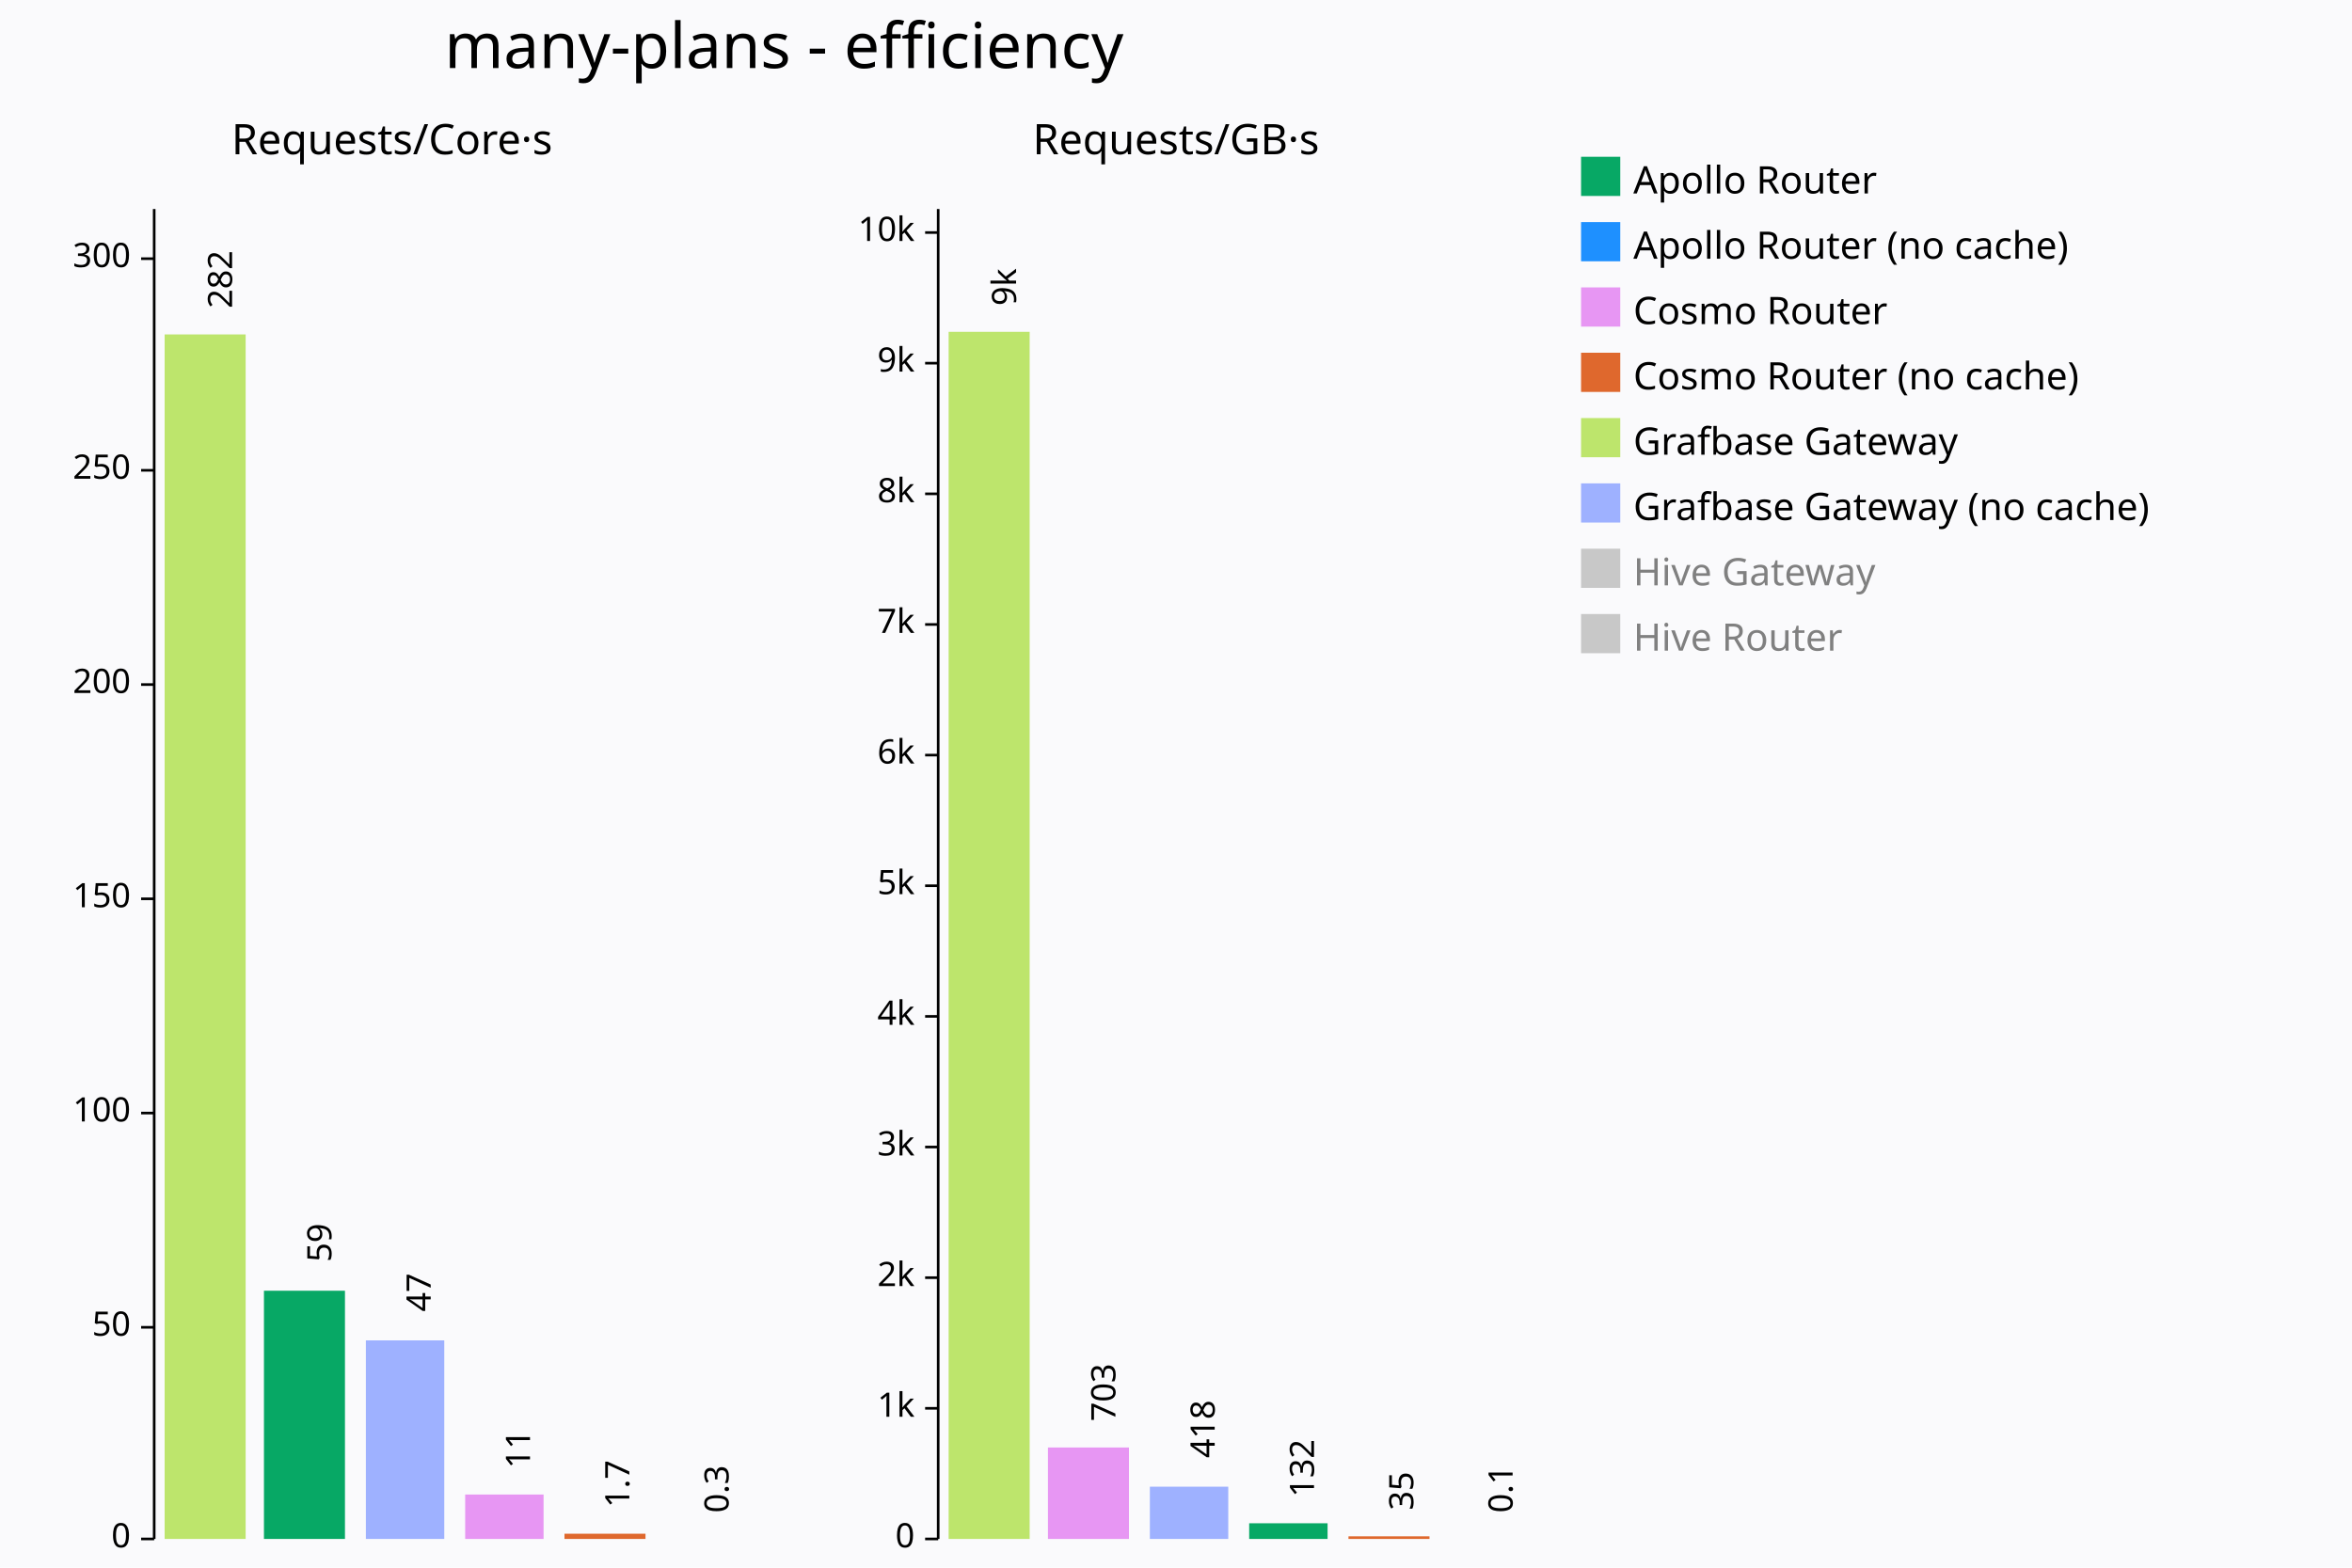
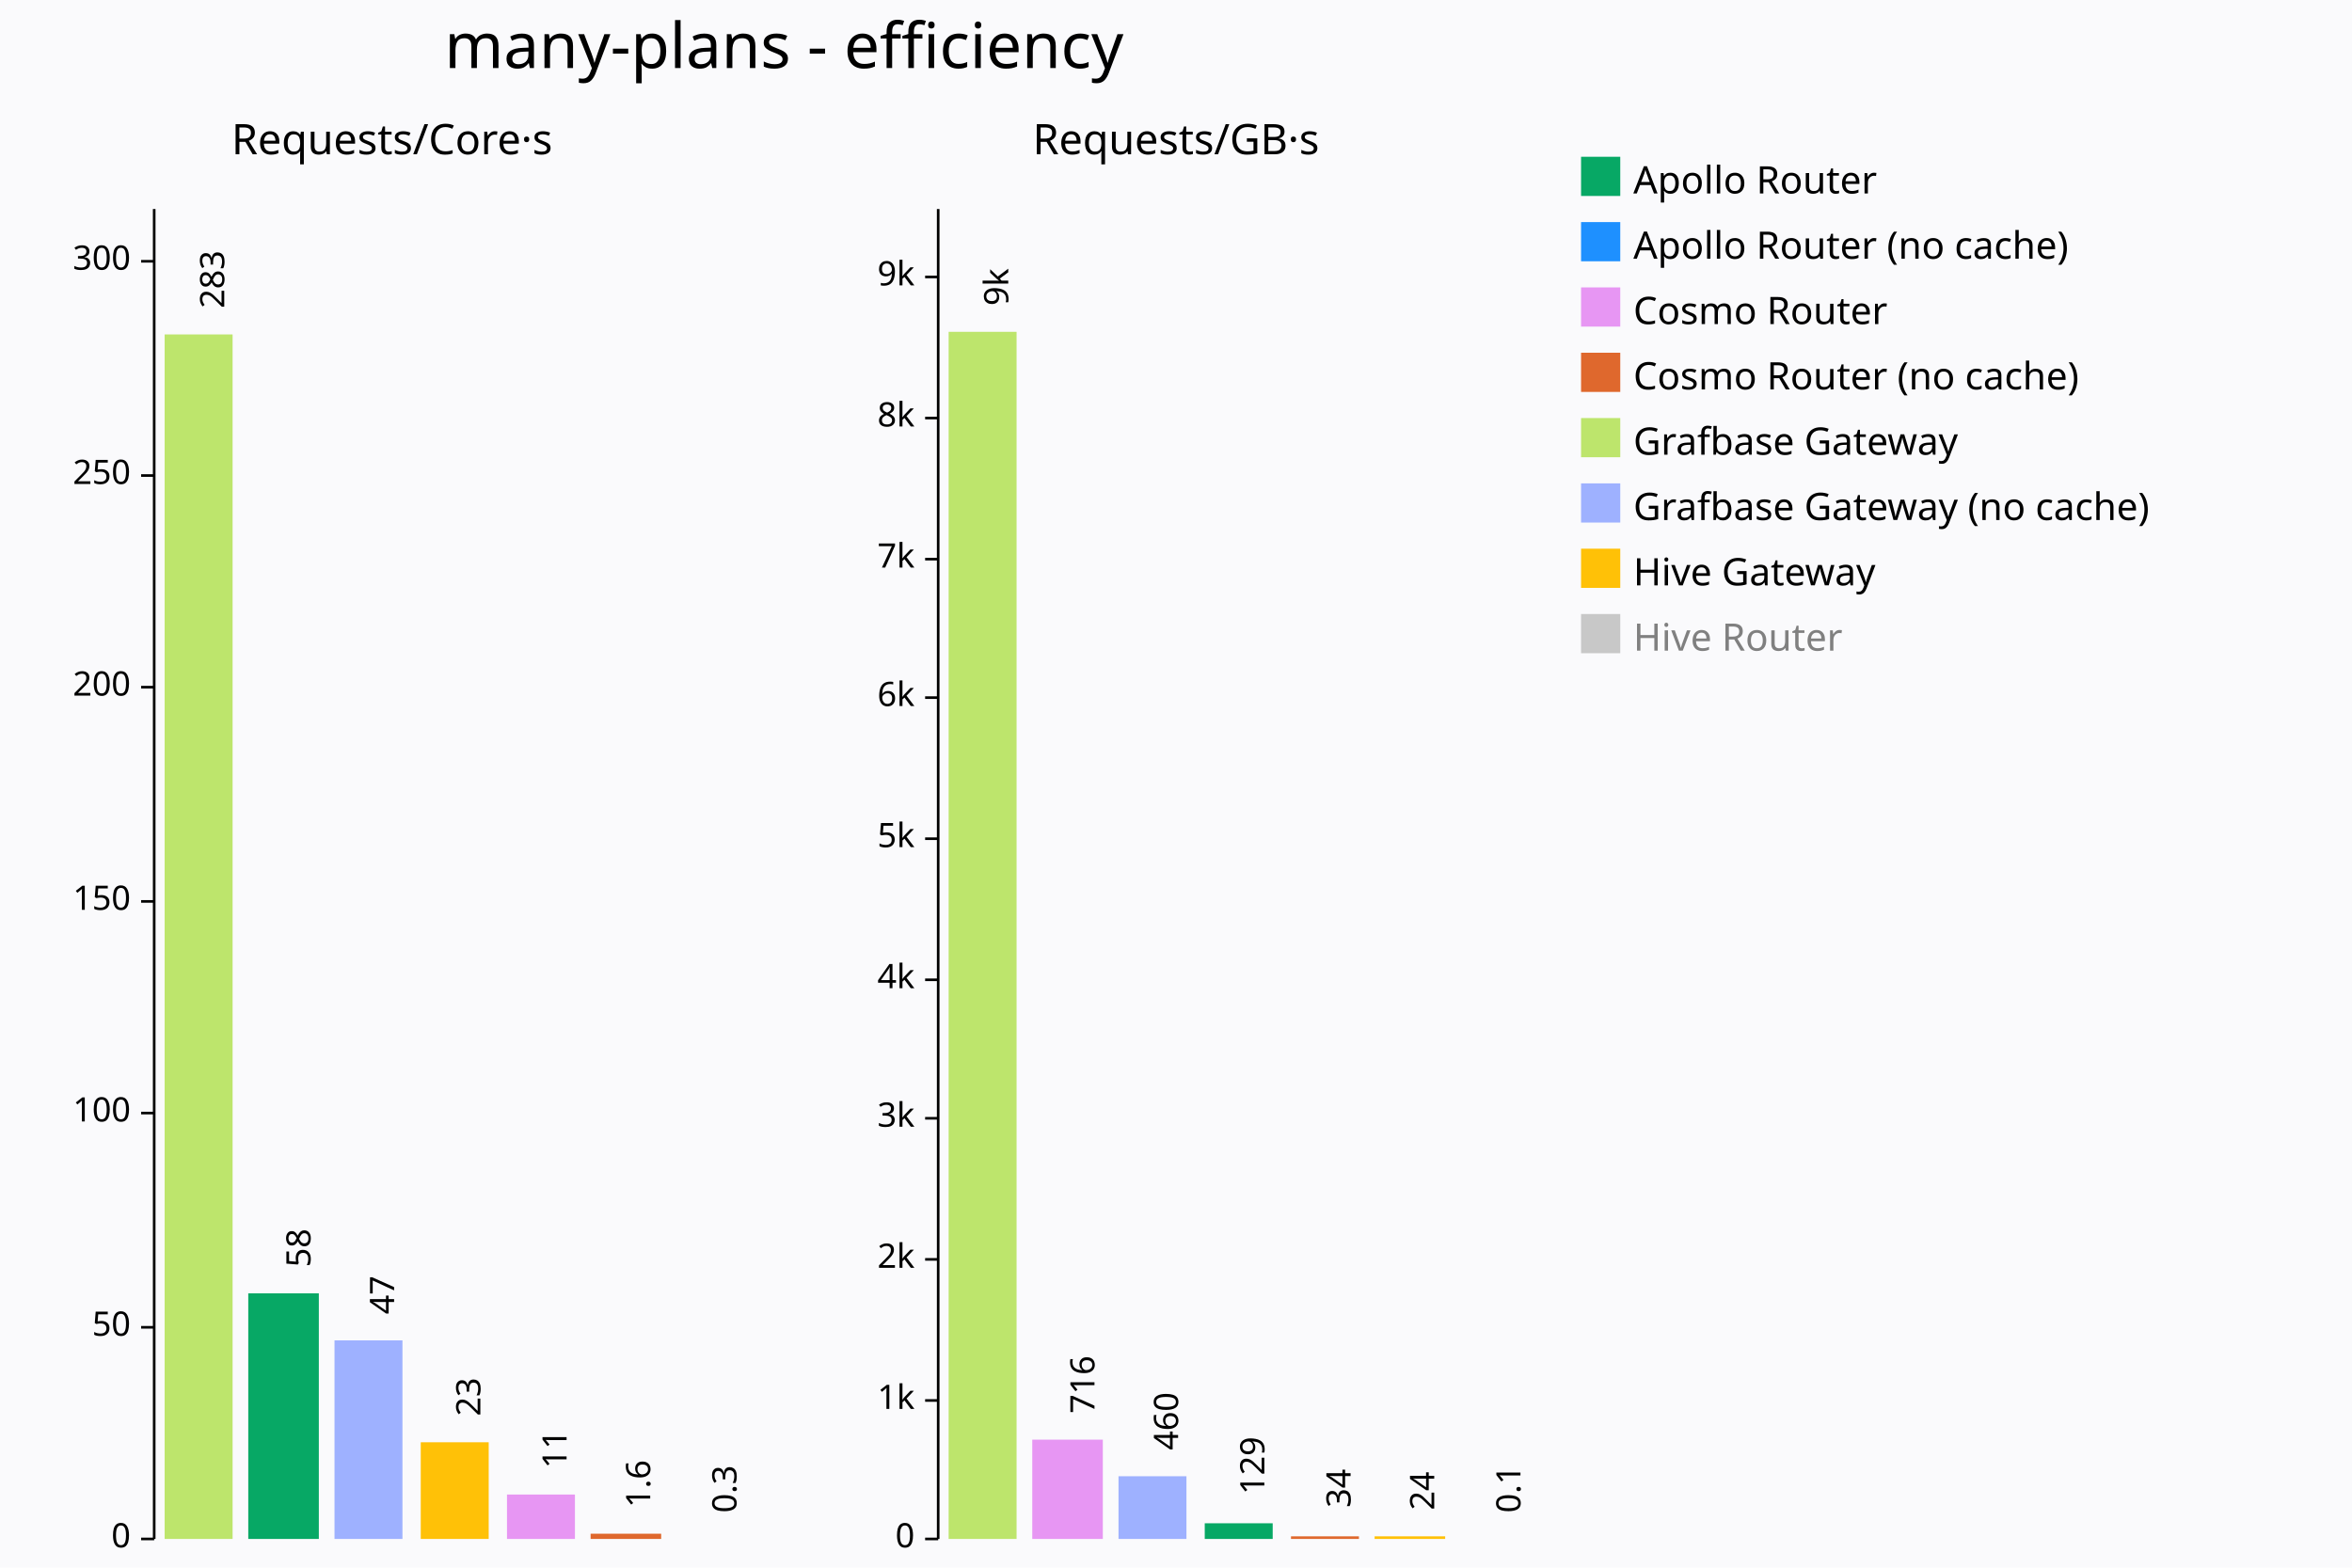
<svg xmlns="http://www.w3.org/2000/svg" width="900" height="600" viewBox="0 0 900 600">
  <rect x="0" y="0" width="900" height="600" opacity="1" fill="#FAFAFC" stroke="none" />
  <text x="300" y="20" dy="0.5ex" text-anchor="middle" font-family="sans-serif" font-size="24.194" opacity="1" fill="#000000">
many-plans - efficiency
</text>
  <text x="150" y="55" dy="0.5ex" text-anchor="middle" font-family="sans-serif" font-size="16.129" opacity="1" fill="#000000">
Requests/Core·s
</text>
  <polyline fill="none" opacity="1" stroke="#000000" stroke-width="1" points="59,80 59,589 " />
  <text x="50" y="589" dy="0.5ex" text-anchor="end" font-family="sans-serif" font-size="12.903" opacity="1" fill="#000000">
0
</text>
  <polyline fill="none" opacity="1" stroke="#000000" stroke-width="1" points="54,589 59,589 " />
  <text x="50" y="508" dy="0.5ex" text-anchor="end" font-family="sans-serif" font-size="12.903" opacity="1" fill="#000000">
50
</text>
  <polyline fill="none" opacity="1" stroke="#000000" stroke-width="1" points="54,508 59,508 " />
  <text x="50" y="426" dy="0.5ex" text-anchor="end" font-family="sans-serif" font-size="12.903" opacity="1" fill="#000000">
100
</text>
  <polyline fill="none" opacity="1" stroke="#000000" stroke-width="1" points="54,426 59,426 " />
-   <text x="50" y="344" dy="0.5ex" text-anchor="end" font-family="sans-serif" font-size="12.903" opacity="1" fill="#000000">
+   <text x="50" y="345" dy="0.5ex" text-anchor="end" font-family="sans-serif" font-size="12.903" opacity="1" fill="#000000">
150
</text>
-   <polyline fill="none" opacity="1" stroke="#000000" stroke-width="1" points="54,344 59,344 " />
-   <text x="50" y="262" dy="0.5ex" text-anchor="end" font-family="sans-serif" font-size="12.903" opacity="1" fill="#000000">
+   <polyline fill="none" opacity="1" stroke="#000000" stroke-width="1" points="54,345 59,345 " />
+   <text x="50" y="263" dy="0.5ex" text-anchor="end" font-family="sans-serif" font-size="12.903" opacity="1" fill="#000000">
200
</text>
-   <polyline fill="none" opacity="1" stroke="#000000" stroke-width="1" points="54,262 59,262 " />
-   <text x="50" y="180" dy="0.5ex" text-anchor="end" font-family="sans-serif" font-size="12.903" opacity="1" fill="#000000">
+   <polyline fill="none" opacity="1" stroke="#000000" stroke-width="1" points="54,263 59,263 " />
+   <text x="50" y="182" dy="0.5ex" text-anchor="end" font-family="sans-serif" font-size="12.903" opacity="1" fill="#000000">
250
</text>
-   <polyline fill="none" opacity="1" stroke="#000000" stroke-width="1" points="54,180 59,180 " />
-   <text x="50" y="99" dy="0.5ex" text-anchor="end" font-family="sans-serif" font-size="12.903" opacity="1" fill="#000000">
+   <polyline fill="none" opacity="1" stroke="#000000" stroke-width="1" points="54,182 59,182 " />
+   <text x="50" y="100" dy="0.5ex" text-anchor="end" font-family="sans-serif" font-size="12.903" opacity="1" fill="#000000">
300
</text>
-   <polyline fill="none" opacity="1" stroke="#000000" stroke-width="1" points="54,99 59,99 " />
-   <rect x="63" y="128" width="31" height="461" opacity="1" fill="#BDE56C" stroke="none" />
-   <text x="79" y="118" dy="0.76em" text-anchor="start" font-family="sans-serif" font-size="12.903" opacity="1" fill="#000000" transform="rotate(270, 79, 118)">
- 282
+   <polyline fill="none" opacity="1" stroke="#000000" stroke-width="1" points="54,100 59,100 " />
+   <rect x="63" y="128" width="26" height="461" opacity="1" fill="#BDE56C" stroke="none" />
+   <text x="76" y="118" dy="0.76em" text-anchor="start" font-family="sans-serif" font-size="12.903" opacity="1" fill="#000000" transform="rotate(270, 76, 118)">
+ 283
</text>
-   <rect x="101" y="494" width="31" height="95" opacity="1" fill="#07A865" stroke="none" />
-   <text x="117" y="483" dy="0.76em" text-anchor="start" font-family="sans-serif" font-size="12.903" opacity="1" fill="#000000" transform="rotate(270, 117, 483)">
- 59
+   <rect x="95" y="495" width="27" height="94" opacity="1" fill="#07A865" stroke="none" />
+   <text x="109" y="485" dy="0.76em" text-anchor="start" font-family="sans-serif" font-size="12.903" opacity="1" fill="#000000" transform="rotate(270, 109, 485)">
+ 58
</text>
-   <rect x="140" y="513" width="30" height="76" opacity="1" fill="#9EB1FF" stroke="none" />
-   <text x="155" y="502" dy="0.76em" text-anchor="start" font-family="sans-serif" font-size="12.903" opacity="1" fill="#000000" transform="rotate(270, 155, 502)">
+   <rect x="128" y="513" width="26" height="76" opacity="1" fill="#9EB1FF" stroke="none" />
+   <text x="141" y="503" dy="0.76em" text-anchor="start" font-family="sans-serif" font-size="12.903" opacity="1" fill="#000000" transform="rotate(270, 141, 503)">
47
</text>
-   <rect x="178" y="572" width="30" height="17" opacity="1" fill="#E796F3" stroke="none" />
-   <text x="193" y="562" dy="0.76em" text-anchor="start" font-family="sans-serif" font-size="12.903" opacity="1" fill="#000000" transform="rotate(270, 193, 562)">
+   <rect x="161" y="552" width="26" height="37" opacity="1" fill="#FFC107" stroke="none" />
+   <text x="174" y="542" dy="0.76em" text-anchor="start" font-family="sans-serif" font-size="12.903" opacity="1" fill="#000000" transform="rotate(270, 174, 542)">
+ 23
+ </text>
+   <rect x="194" y="572" width="26" height="17" opacity="1" fill="#E796F3" stroke="none" />
+   <text x="207" y="562" dy="0.76em" text-anchor="start" font-family="sans-serif" font-size="12.903" opacity="1" fill="#000000" transform="rotate(270, 207, 562)">
11
</text>
-   <rect x="216" y="587" width="31" height="2" opacity="1" fill="#DF682D" stroke="none" />
-   <text x="231" y="577" dy="0.76em" text-anchor="start" font-family="sans-serif" font-size="12.903" opacity="1" fill="#000000" transform="rotate(270, 231, 577)">
- 1.7
+   <rect x="226" y="587" width="27" height="2" opacity="1" fill="#DF682D" stroke="none" />
+   <text x="239" y="577" dy="0.76em" text-anchor="start" font-family="sans-serif" font-size="12.903" opacity="1" fill="#000000" transform="rotate(270, 239, 577)">
+ 1.6
</text>
-   <rect x="254" y="589" width="31" height="0" opacity="1" fill="#1E90FF" stroke="none" />
-   <text x="269" y="579" dy="0.76em" text-anchor="start" font-family="sans-serif" font-size="12.903" opacity="1" fill="#000000" transform="rotate(270, 269, 579)">
+   <rect x="259" y="589" width="26" height="0" opacity="1" fill="#1E90FF" stroke="none" />
+   <text x="272" y="579" dy="0.76em" text-anchor="start" font-family="sans-serif" font-size="12.903" opacity="1" fill="#000000" transform="rotate(270, 272, 579)">
0.3
</text>
  <text x="450" y="55" dy="0.5ex" text-anchor="middle" font-family="sans-serif" font-size="16.129" opacity="1" fill="#000000">
Requests/GB·s
</text>
  <polyline fill="none" opacity="1" stroke="#000000" stroke-width="1" points="359,80 359,589 " />
  <text x="350" y="589" dy="0.5ex" text-anchor="end" font-family="sans-serif" font-size="12.903" opacity="1" fill="#000000">
0
</text>
  <polyline fill="none" opacity="1" stroke="#000000" stroke-width="1" points="354,589 359,589 " />
-   <text x="350" y="539" dy="0.5ex" text-anchor="end" font-family="sans-serif" font-size="12.903" opacity="1" fill="#000000">
+   <text x="350" y="536" dy="0.5ex" text-anchor="end" font-family="sans-serif" font-size="12.903" opacity="1" fill="#000000">
1k
</text>
-   <polyline fill="none" opacity="1" stroke="#000000" stroke-width="1" points="354,539 359,539 " />
-   <text x="350" y="489" dy="0.5ex" text-anchor="end" font-family="sans-serif" font-size="12.903" opacity="1" fill="#000000">
+   <polyline fill="none" opacity="1" stroke="#000000" stroke-width="1" points="354,536 359,536 " />
+   <text x="350" y="482" dy="0.5ex" text-anchor="end" font-family="sans-serif" font-size="12.903" opacity="1" fill="#000000">
2k
</text>
-   <polyline fill="none" opacity="1" stroke="#000000" stroke-width="1" points="354,489 359,489 " />
-   <text x="350" y="439" dy="0.5ex" text-anchor="end" font-family="sans-serif" font-size="12.903" opacity="1" fill="#000000">
+   <polyline fill="none" opacity="1" stroke="#000000" stroke-width="1" points="354,482 359,482 " />
+   <text x="350" y="428" dy="0.5ex" text-anchor="end" font-family="sans-serif" font-size="12.903" opacity="1" fill="#000000">
3k
</text>
-   <polyline fill="none" opacity="1" stroke="#000000" stroke-width="1" points="354,439 359,439 " />
-   <text x="350" y="389" dy="0.5ex" text-anchor="end" font-family="sans-serif" font-size="12.903" opacity="1" fill="#000000">
+   <polyline fill="none" opacity="1" stroke="#000000" stroke-width="1" points="354,428 359,428 " />
+   <text x="350" y="375" dy="0.5ex" text-anchor="end" font-family="sans-serif" font-size="12.903" opacity="1" fill="#000000">
4k
</text>
-   <polyline fill="none" opacity="1" stroke="#000000" stroke-width="1" points="354,389 359,389 " />
-   <text x="350" y="339" dy="0.5ex" text-anchor="end" font-family="sans-serif" font-size="12.903" opacity="1" fill="#000000">
+   <polyline fill="none" opacity="1" stroke="#000000" stroke-width="1" points="354,375 359,375 " />
+   <text x="350" y="321" dy="0.5ex" text-anchor="end" font-family="sans-serif" font-size="12.903" opacity="1" fill="#000000">
5k
</text>
-   <polyline fill="none" opacity="1" stroke="#000000" stroke-width="1" points="354,339 359,339 " />
-   <text x="350" y="289" dy="0.5ex" text-anchor="end" font-family="sans-serif" font-size="12.903" opacity="1" fill="#000000">
+   <polyline fill="none" opacity="1" stroke="#000000" stroke-width="1" points="354,321 359,321 " />
+   <text x="350" y="267" dy="0.5ex" text-anchor="end" font-family="sans-serif" font-size="12.903" opacity="1" fill="#000000">
6k
</text>
-   <polyline fill="none" opacity="1" stroke="#000000" stroke-width="1" points="354,289 359,289 " />
-   <text x="350" y="239" dy="0.5ex" text-anchor="end" font-family="sans-serif" font-size="12.903" opacity="1" fill="#000000">
+   <polyline fill="none" opacity="1" stroke="#000000" stroke-width="1" points="354,267 359,267 " />
+   <text x="350" y="214" dy="0.5ex" text-anchor="end" font-family="sans-serif" font-size="12.903" opacity="1" fill="#000000">
7k
</text>
-   <polyline fill="none" opacity="1" stroke="#000000" stroke-width="1" points="354,239 359,239 " />
-   <text x="350" y="189" dy="0.5ex" text-anchor="end" font-family="sans-serif" font-size="12.903" opacity="1" fill="#000000">
+   <polyline fill="none" opacity="1" stroke="#000000" stroke-width="1" points="354,214 359,214 " />
+   <text x="350" y="160" dy="0.5ex" text-anchor="end" font-family="sans-serif" font-size="12.903" opacity="1" fill="#000000">
8k
</text>
-   <polyline fill="none" opacity="1" stroke="#000000" stroke-width="1" points="354,189 359,189 " />
-   <text x="350" y="139" dy="0.5ex" text-anchor="end" font-family="sans-serif" font-size="12.903" opacity="1" fill="#000000">
+   <polyline fill="none" opacity="1" stroke="#000000" stroke-width="1" points="354,160 359,160 " />
+   <text x="350" y="106" dy="0.5ex" text-anchor="end" font-family="sans-serif" font-size="12.903" opacity="1" fill="#000000">
9k
</text>
-   <polyline fill="none" opacity="1" stroke="#000000" stroke-width="1" points="354,139 359,139 " />
-   <text x="350" y="89" dy="0.5ex" text-anchor="end" font-family="sans-serif" font-size="12.903" opacity="1" fill="#000000">
- 10k
- </text>
-   <polyline fill="none" opacity="1" stroke="#000000" stroke-width="1" points="354,89 359,89 " />
-   <rect x="363" y="127" width="31" height="462" opacity="1" fill="#BDE56C" stroke="none" />
-   <text x="379" y="117" dy="0.76em" text-anchor="start" font-family="sans-serif" font-size="12.903" opacity="1" fill="#000000" transform="rotate(270, 379, 117)">
+   <polyline fill="none" opacity="1" stroke="#000000" stroke-width="1" points="354,106 359,106 " />
+   <rect x="363" y="127" width="26" height="462" opacity="1" fill="#BDE56C" stroke="none" />
+   <text x="376" y="117" dy="0.76em" text-anchor="start" font-family="sans-serif" font-size="12.903" opacity="1" fill="#000000" transform="rotate(270, 376, 117)">
9k
</text>
-   <rect x="401" y="554" width="31" height="35" opacity="1" fill="#E796F3" stroke="none" />
-   <text x="417" y="544" dy="0.76em" text-anchor="start" font-family="sans-serif" font-size="12.903" opacity="1" fill="#000000" transform="rotate(270, 417, 544)">
- 703
+   <rect x="395" y="551" width="27" height="38" opacity="1" fill="#E796F3" stroke="none" />
+   <text x="409" y="541" dy="0.76em" text-anchor="start" font-family="sans-serif" font-size="12.903" opacity="1" fill="#000000" transform="rotate(270, 409, 541)">
+ 716
</text>
-   <rect x="440" y="569" width="30" height="20" opacity="1" fill="#9EB1FF" stroke="none" />
-   <text x="455" y="558" dy="0.76em" text-anchor="start" font-family="sans-serif" font-size="12.903" opacity="1" fill="#000000" transform="rotate(270, 455, 558)">
- 418
+   <rect x="428" y="565" width="26" height="24" opacity="1" fill="#9EB1FF" stroke="none" />
+   <text x="441" y="555" dy="0.76em" text-anchor="start" font-family="sans-serif" font-size="12.903" opacity="1" fill="#000000" transform="rotate(270, 441, 555)">
+ 460
</text>
-   <rect x="478" y="583" width="30" height="6" opacity="1" fill="#07A865" stroke="none" />
-   <text x="493" y="573" dy="0.76em" text-anchor="start" font-family="sans-serif" font-size="12.903" opacity="1" fill="#000000" transform="rotate(270, 493, 573)">
- 132
+   <rect x="461" y="583" width="26" height="6" opacity="1" fill="#07A865" stroke="none" />
+   <text x="474" y="572" dy="0.76em" text-anchor="start" font-family="sans-serif" font-size="12.903" opacity="1" fill="#000000" transform="rotate(270, 474, 572)">
+ 129
</text>
-   <rect x="516" y="588" width="31" height="1" opacity="1" fill="#DF682D" stroke="none" />
-   <text x="531" y="578" dy="0.76em" text-anchor="start" font-family="sans-serif" font-size="12.903" opacity="1" fill="#000000" transform="rotate(270, 531, 578)">
- 35
+   <rect x="494" y="588" width="26" height="1" opacity="1" fill="#DF682D" stroke="none" />
+   <text x="507" y="577" dy="0.76em" text-anchor="start" font-family="sans-serif" font-size="12.903" opacity="1" fill="#000000" transform="rotate(270, 507, 577)">
+ 34
</text>
-   <rect x="554" y="589" width="31" height="0" opacity="1" fill="#1E90FF" stroke="none" />
-   <text x="569" y="579" dy="0.76em" text-anchor="start" font-family="sans-serif" font-size="12.903" opacity="1" fill="#000000" transform="rotate(270, 569, 579)">
+   <rect x="526" y="588" width="27" height="1" opacity="1" fill="#FFC107" stroke="none" />
+   <text x="539" y="578" dy="0.76em" text-anchor="start" font-family="sans-serif" font-size="12.903" opacity="1" fill="#000000" transform="rotate(270, 539, 578)">
+ 24
+ </text>
+   <rect x="559" y="589" width="26" height="0" opacity="1" fill="#1E90FF" stroke="none" />
+   <text x="572" y="579" dy="0.76em" text-anchor="start" font-family="sans-serif" font-size="12.903" opacity="1" fill="#000000" transform="rotate(270, 572, 579)">
0.1
</text>
  <rect x="605" y="60" width="15" height="15" opacity="1" fill="#07A865" stroke="none" />
  <text x="625" y="63" dy="0.76em" text-anchor="start" font-family="sans-serif" font-size="14.516" opacity="1" fill="#000000">
Apollo Router
</text>
  <rect x="605" y="85" width="15" height="15" opacity="1" fill="#1E90FF" stroke="none" />
  <text x="625" y="88" dy="0.76em" text-anchor="start" font-family="sans-serif" font-size="14.516" opacity="1" fill="#000000">
Apollo Router (no cache)
</text>
  <rect x="605" y="110" width="15" height="15" opacity="1" fill="#E796F3" stroke="none" />
  <text x="625" y="113" dy="0.76em" text-anchor="start" font-family="sans-serif" font-size="14.516" opacity="1" fill="#000000">
Cosmo Router
</text>
  <rect x="605" y="135" width="15" height="15" opacity="1" fill="#DF682D" stroke="none" />
  <text x="625" y="138" dy="0.76em" text-anchor="start" font-family="sans-serif" font-size="14.516" opacity="1" fill="#000000">
Cosmo Router (no cache)
</text>
  <rect x="605" y="160" width="15" height="15" opacity="1" fill="#BDE56C" stroke="none" />
  <text x="625" y="163" dy="0.76em" text-anchor="start" font-family="sans-serif" font-size="14.516" opacity="1" fill="#000000">
Grafbase Gateway
</text>
  <rect x="605" y="185" width="15" height="15" opacity="1" fill="#9EB1FF" stroke="none" />
  <text x="625" y="188" dy="0.76em" text-anchor="start" font-family="sans-serif" font-size="14.516" opacity="1" fill="#000000">
Grafbase Gateway (no cache)
</text>
-   <rect x="605" y="210" width="15" height="15" opacity="1" fill="#C8C8C8" stroke="none" />
-   <text x="625" y="213" dy="0.76em" text-anchor="start" font-family="sans-serif" font-size="14.516" opacity="1" fill="#808080">
+   <rect x="605" y="210" width="15" height="15" opacity="1" fill="#FFC107" stroke="none" />
+   <text x="625" y="213" dy="0.76em" text-anchor="start" font-family="sans-serif" font-size="14.516" opacity="1" fill="#000000">
Hive Gateway
</text>
  <rect x="605" y="235" width="15" height="15" opacity="1" fill="#C8C8C8" stroke="none" />
  <text x="625" y="238" dy="0.76em" text-anchor="start" font-family="sans-serif" font-size="14.516" opacity="1" fill="#808080">
Hive Router
</text>
</svg>
